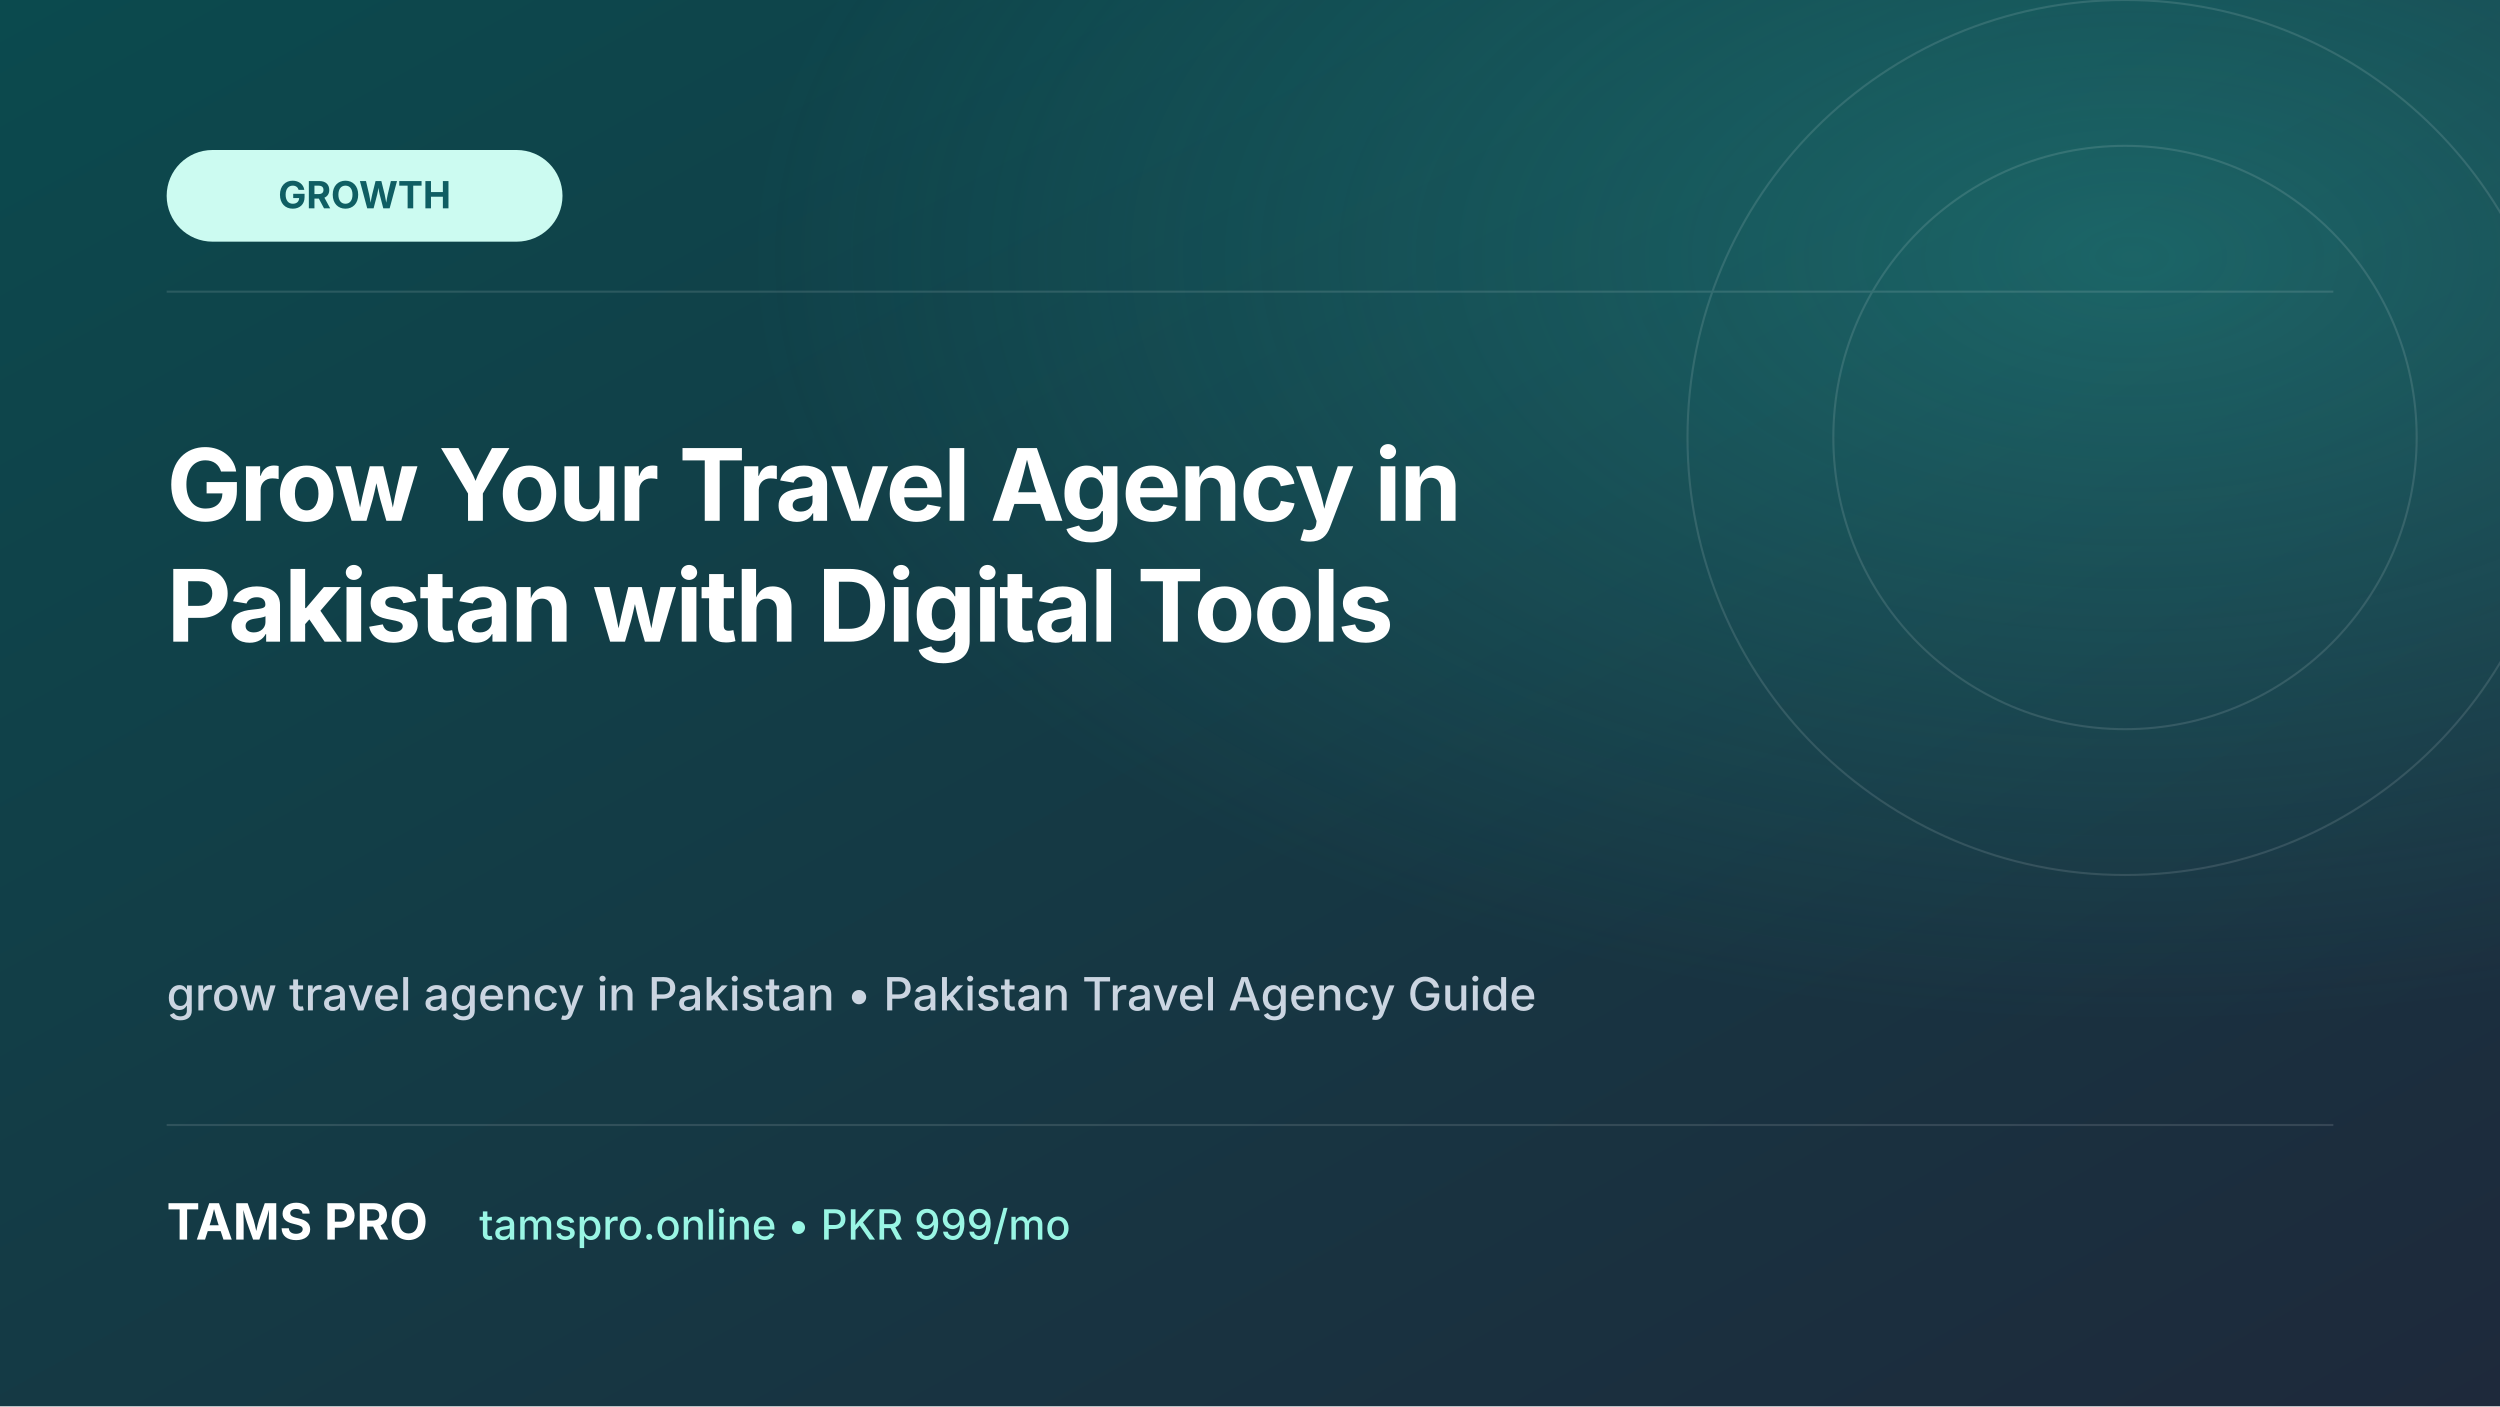
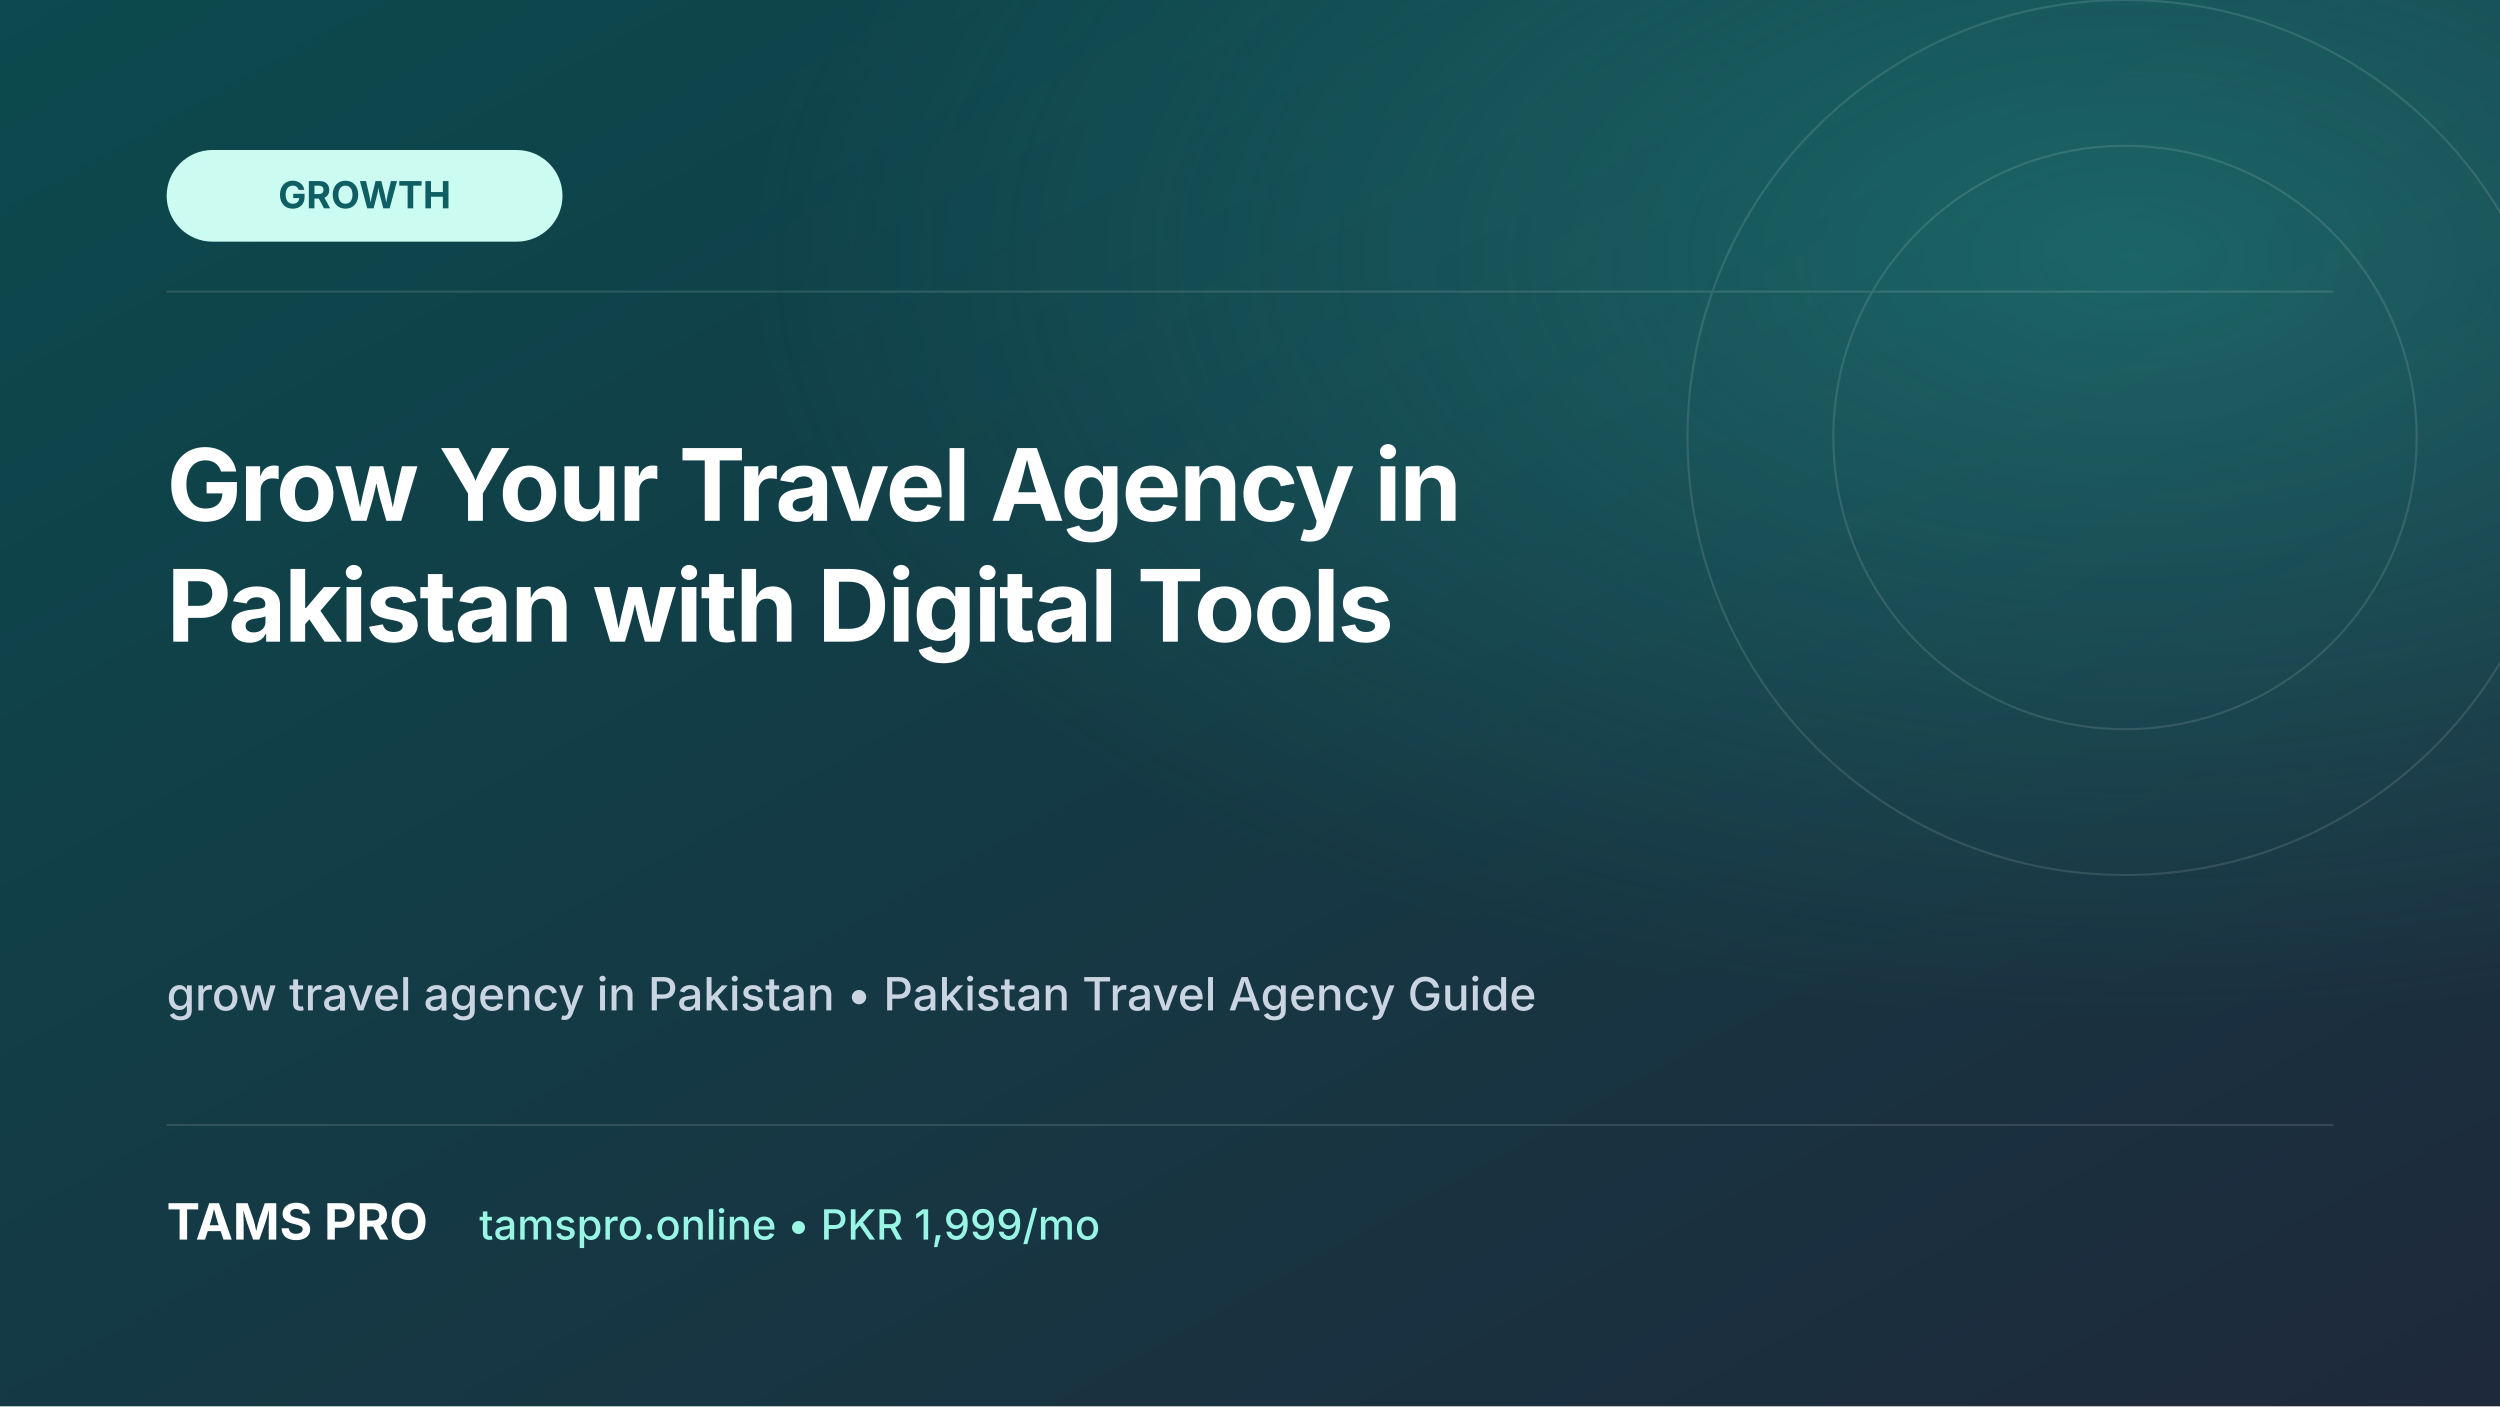
<svg xmlns="http://www.w3.org/2000/svg" viewBox="0 0 1200 675" width="1200" height="675" role="img" aria-label="Travel agency growth roadmap using digital booking systems, financial reports, and WhatsApp lead capture">
  <defs>
    <linearGradient id="bg-9" x1="0%" y1="0%" x2="100%" y2="100%">
      <stop offset="0%" stop-color="#0B4A4E" />
      <stop offset="100%" stop-color="#1E293B" />
    </linearGradient>
    <radialGradient id="glow-9" cx="85%" cy="18%" r="55%">
      <stop offset="0%" stop-color="#2DD4BF" stop-opacity="0.28" />
      <stop offset="100%" stop-color="#2DD4BF" stop-opacity="0" />
    </radialGradient>
  </defs>
  <rect width="1200" height="675" fill="url(#bg-9)" />
  <rect width="1200" height="675" fill="url(#glow-9)" />
  <g opacity="0.12" stroke="#FFFFFF" stroke-width="1">
    <line x1="80" y1="140" x2="1120" y2="140" />
    <line x1="80" y1="540" x2="1120" y2="540" />
    <circle cx="1020" cy="210" r="140" fill="none" />
    <circle cx="1020" cy="210" r="210" fill="none" />
  </g>
  <rect x="80" y="72" width="190" height="44" rx="22" fill="#CCFBF1" />
  <text x="175" y="100" text-anchor="middle" font-family="Inter, system-ui, -apple-system, sans-serif" font-size="18" font-weight="700" fill="#0F5E63">GROWTH</text>
  <text x="80" y="250" font-family="Plus Jakarta Sans, Inter, system-ui, sans-serif" font-size="48" font-weight="700" fill="#FFFFFF" letter-spacing="-0.02em">
    <tspan x="80" dy="0">Grow Your Travel Agency in</tspan>
    <tspan x="80" dy="58">Pakistan with Digital Tools</tspan>
  </text>
  <text x="80" y="485" font-family="Inter, system-ui, -apple-system, sans-serif" font-size="22" font-weight="500" fill="#CBD5E1">grow travel agency in Pakistan • Pakistan Travel Agency Guide</text>
  <text x="80" y="595" font-family="Inter, system-ui, -apple-system, sans-serif" font-size="24" font-weight="700" fill="#FFFFFF">TAMS PRO</text>
-   <text x="230" y="595" font-family="Inter, system-ui, -apple-system, sans-serif" font-size="20" font-weight="500" fill="#99F6E4">tamspro.online • PKR 999/mo</text>
+   <text x="230" y="595" font-family="Inter, system-ui, -apple-system, sans-serif" font-size="20" font-weight="500" fill="#99F6E4">tamspro.online • PKR 1,999/mo</text>
</svg>
